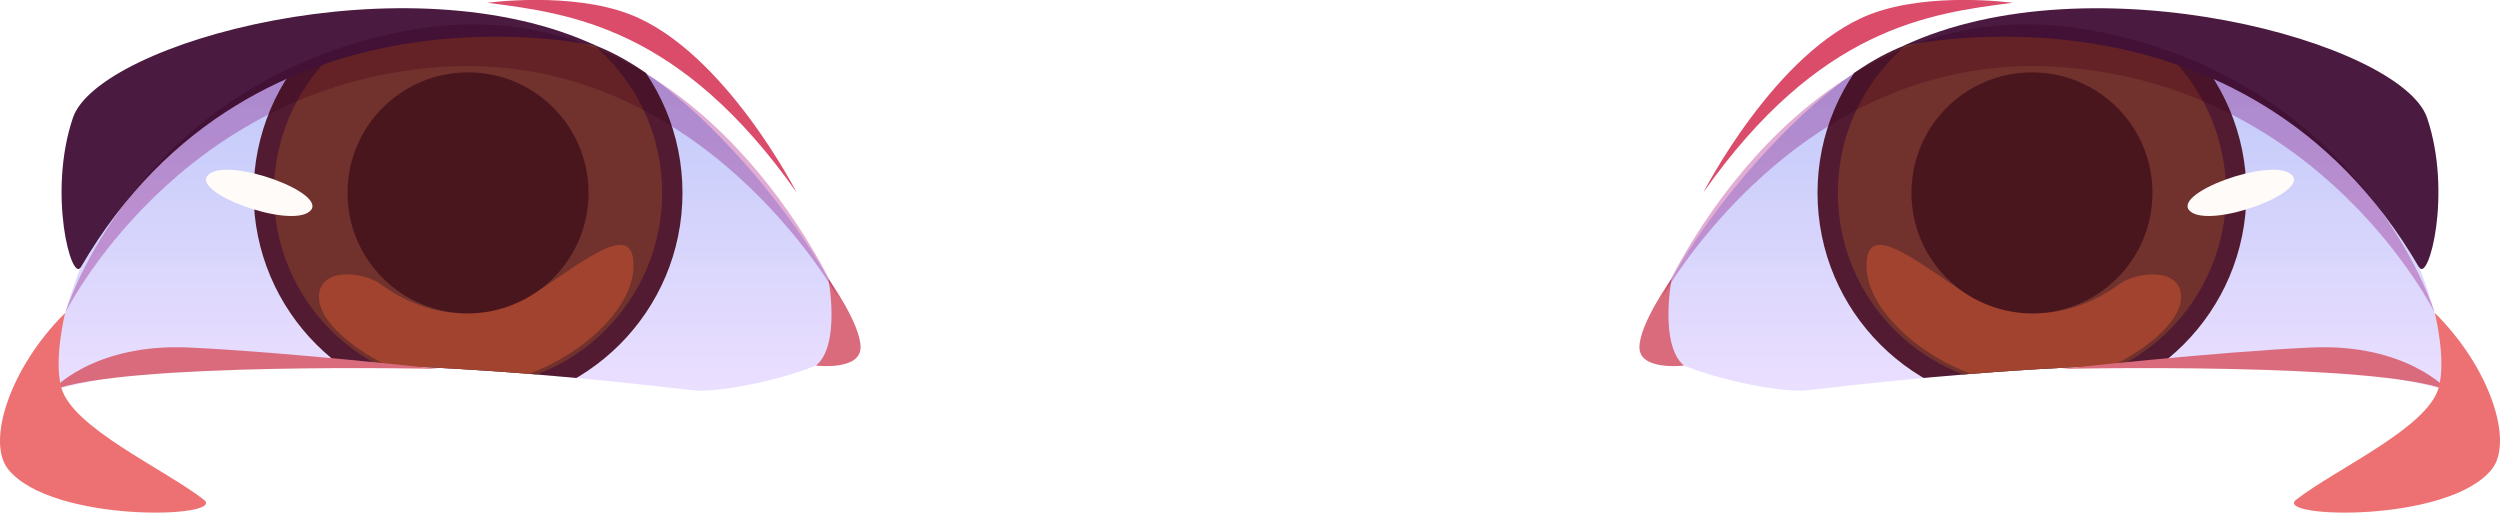
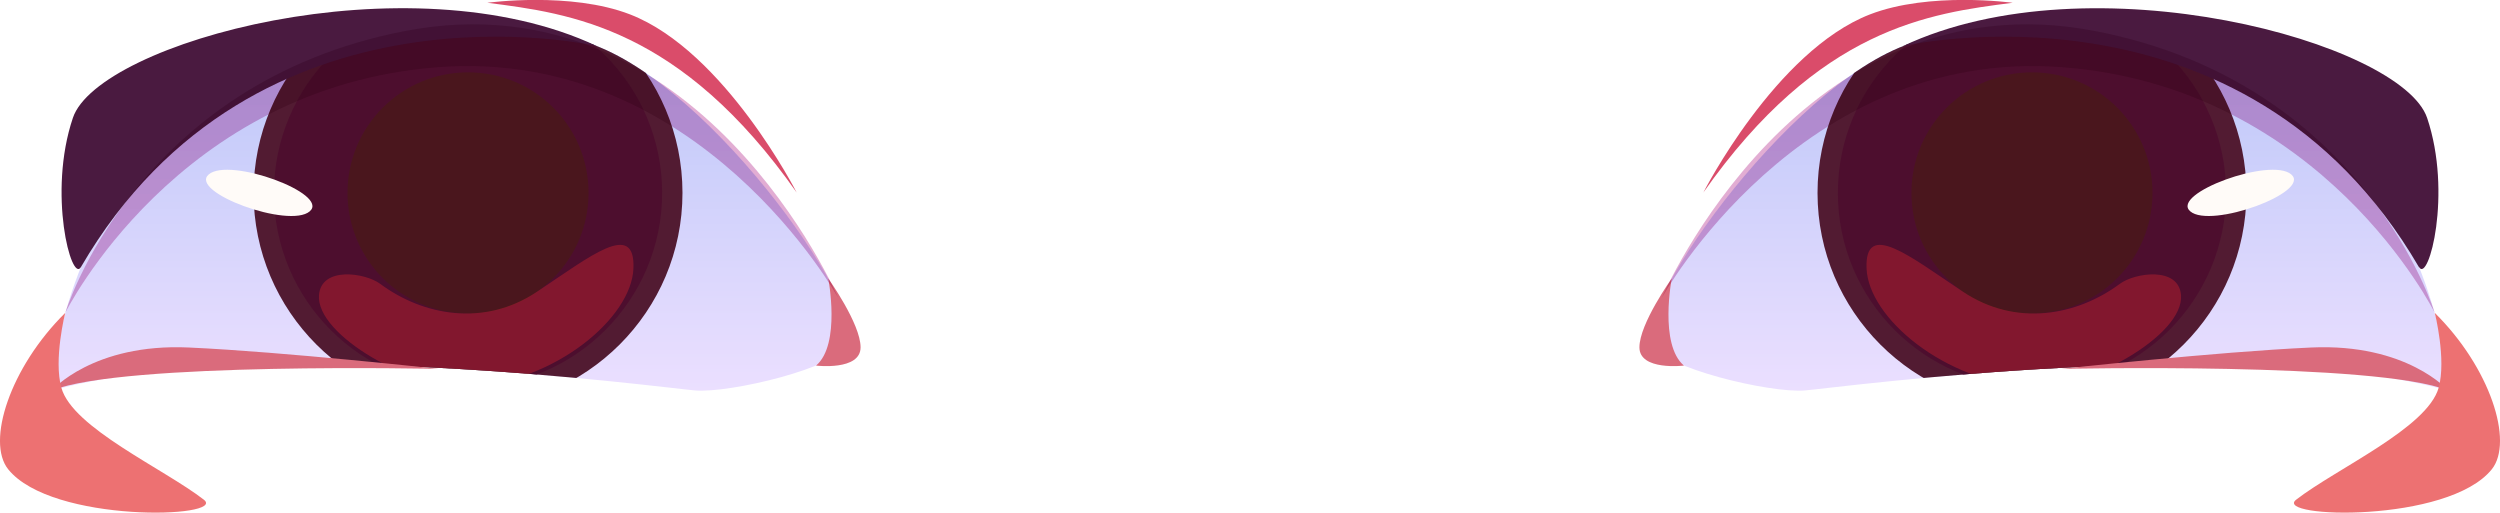
<svg xmlns="http://www.w3.org/2000/svg" xmlns:xlink="http://www.w3.org/1999/xlink" viewBox="0 0 143.74 29.48">
  <defs>
    <linearGradient id="d" x1="25.93" y1="22.46" x2="25.93" y2="1.58" gradientUnits="userSpaceOnUse">
      <stop offset="0" stop-color="#ebdfff" />
      <stop offset="1" stop-color="#bac6f8" />
    </linearGradient>
    <clipPath id="f">
      <path id="g" d="M48.8,19.78c-.67,1.38-6.83,2.83-8.83,2.67-2-.17-25.15-3.31-36.99.01,0,0,.06-6.53,5.37-13.72C13.66,1.55,26.11.62,33.18,2.29c7.07,1.67,16.69,15.3,15.62,17.49Z" style="fill:url(#d); stroke-width:0px;" />
    </clipPath>
    <linearGradient id="h" x1="117.81" x2="117.81" xlink:href="#d" />
    <linearGradient id="k" x1="117.81" x2="117.81" xlink:href="#d" />
    <clipPath id="j">
      <path id="l" d="M94.94,19.78c.67,1.38,6.83,2.83,8.83,2.67,2-.17,25.15-3.31,36.99.01,0,0-.06-6.53-5.37-13.72-5.31-7.18-17.76-8.12-24.83-6.45-7.07,1.67-16.69,15.3-15.62,17.49Z" style="fill:url(#k); stroke-width:0px;" />
    </clipPath>
  </defs>
  <g style="isolation:isolate;">
    <g id="b">
      <g id="c">
        <path id="e" d="M48.8,19.78c-.67,1.38-6.83,2.83-8.83,2.67-2-.17-25.15-3.31-36.99.01,0,0,.06-6.53,5.37-13.72C13.66,1.55,26.11.62,33.18,2.29c7.07,1.67,16.69,15.3,15.62,17.49Z" style="fill:url(#d);" />
        <g style="clip-path:url(#f);">
          <circle cx="26.91" cy="11.09" r="12.33" style="fill:#521b32; stroke-width:0px;" />
-           <circle cx="26.91" cy="11.09" r="11.16" style="fill:#71322e; stroke-width:0px;" />
+           <circle cx="26.91" cy="11.09" r="11.16" style="fill:#4d0e2e; stroke-width:0px;" />
          <path d="M33.84,11.09c0,3.83-3.1,6.93-6.93,6.93s-6.93-3.1-6.93-6.93,3.1-6.93,6.93-6.93,6.93,3.1,6.93,6.93Z" style="fill:#4a161d; stroke-width:0px;" />
          <path d="M17.81,12.15c-1.18,1.02-6.98-1.11-5.81-2.12,1.18-1.02,6.98,1.11,5.81,2.12Z" style="fill:#fffbf8; stroke-width:0px;" />
          <path d="M18.34,16.96c-.19,2.35,5.48,5.46,8.57,5.29,5.05-.29,9.4-3.99,9.51-6.81.12-2.82-2.49-.7-5.54,1.33-3.05,2.04-6.55,1.38-9.02-.45-.86-.64-3.39-1.02-3.52.65Z" style="fill:#eba280; mix-blend-mode:soft-light; stroke-width:0px;" />
        </g>
        <path d="M4.65,15.36c-.54.93-1.92-4.25-.46-8.58C5.64,2.44,23.48-2.45,34.32,2.65c0,0-19.63-4.55-29.67,12.71Z" style="fill:#4a1a40; stroke-width:0px;" />
        <path d="M2.98,22.45s2.37-2.72,7.87-2.47,14.37,1.23,14.37,1.23c0,0-18.11-.41-22.24,1.24Z" style="fill:#da6b7c; stroke-width:0px;" />
        <path d="M47.62,16s.74,3.8-.7,5.02c0,0,2.56.31,2.56-1.05s-1.86-3.96-1.86-3.96Z" style="fill:#da6b7c; stroke-width:0px;" />
        <path d="M45.82,11.09C39.14,1.58,32.8.77,28.02.16c0,0,4.78-.66,8.21.67,5.43,2.11,9.58,10.25,9.58,10.25Z" style="fill:#da4c6a; stroke-width:0px;" />
        <path d="M3.75,17.99C.57,21.13-.8,25.4.47,26.98c2.51,3.13,12.62,2.81,11.25,1.75-2.31-1.79-7.54-4.12-8.19-6.43-.46-1.63.22-4.31.22-4.31Z" style="fill:#ed7172; stroke-width:0px;" />
        <path d="M3.75,17.99S10.18,4.98,25.22,3.86c15.04-1.12,22.97,13.26,22.97,13.26,0,0-7.97-18.59-24.89-15.34C7.75,4.77,3.75,17.99,3.75,17.99Z" style="fill:#ce77b5; mix-blend-mode:multiply; opacity:.6; stroke-width:0px;" />
        <path id="i" d="M94.94,19.78c.67,1.38,6.83,2.83,8.83,2.67,2-.17,25.15-3.31,36.99.01,0,0-.06-6.53-5.37-13.72-5.31-7.18-17.76-8.12-24.83-6.45-7.07,1.67-16.69,15.3-15.62,17.49Z" style="fill:url(#h);" />
        <g style="clip-path:url(#j);">
          <circle cx="116.83" cy="11.09" r="12.33" style="fill:#521b32; stroke-width:0px;" />
-           <circle cx="116.83" cy="11.09" r="11.16" style="fill:#71322e; stroke-width:0px;" />
+           <circle cx="116.83" cy="11.09" r="11.16" style="fill:#4d0e2e; stroke-width:0px;" />
          <path d="M109.9,11.09c0,3.83,3.1,6.93,6.93,6.93s6.93-3.1,6.93-6.93-3.1-6.93-6.93-6.93-6.93,3.1-6.93,6.93Z" style="fill:#4a161d; stroke-width:0px;" />
          <path d="M125.93,12.15c1.18,1.02,6.98-1.11,5.81-2.12-1.18-1.02-6.98,1.11-5.81,2.12Z" style="fill:#fffbf8; stroke-width:0px;" />
          <path d="M125.4,16.96c.19,2.35-5.48,5.46-8.57,5.29-5.05-.29-9.4-3.99-9.51-6.81-.12-2.82,2.49-.7,5.54,1.33,3.05,2.04,6.55,1.38,9.02-.45.86-.64,3.39-1.02,3.52.65Z" style="fill:#eba280; mix-blend-mode:soft-light; stroke-width:0px;" />
        </g>
        <path d="M139.09,15.36c.54.93,1.92-4.25.46-8.58s-19.3-9.23-30.14-4.13c0,0,19.63-4.55,29.67,12.71Z" style="fill:#4a1a40; stroke-width:0px;" />
        <path d="M140.76,22.45s-2.37-2.72-7.87-2.47-14.37,1.23-14.37,1.23c0,0,18.11-.41,22.24,1.24Z" style="fill:#da6b7c; stroke-width:0px;" />
        <path d="M96.12,16s-.74,3.8.7,5.02c0,0-2.56.31-2.56-1.05s1.86-3.96,1.86-3.96Z" style="fill:#da6b7c; stroke-width:0px;" />
        <path d="M97.92,11.09C104.6,1.58,110.94.77,115.72.16c0,0-4.78-.66-8.21.67-5.43,2.11-9.58,10.25-9.58,10.25Z" style="fill:#da4c6a; stroke-width:0px;" />
        <path d="M139.99,17.99c3.18,3.14,4.55,7.4,3.28,8.99-2.51,3.13-12.62,2.81-11.25,1.75,2.31-1.79,7.54-4.12,8.19-6.43.46-1.63-.22-4.31-.22-4.31Z" style="fill:#ed7172; stroke-width:0px;" />
        <path d="M139.99,17.99s-6.43-13.02-21.47-14.13c-15.04-1.12-22.97,13.26-22.97,13.26,0,0,7.97-18.59,24.89-15.34,15.56,2.99,19.55,16.22,19.55,16.22Z" style="fill:#ce77b5; mix-blend-mode:multiply; opacity:.6; stroke-width:0px;" />
      </g>
    </g>
  </g>
</svg>
